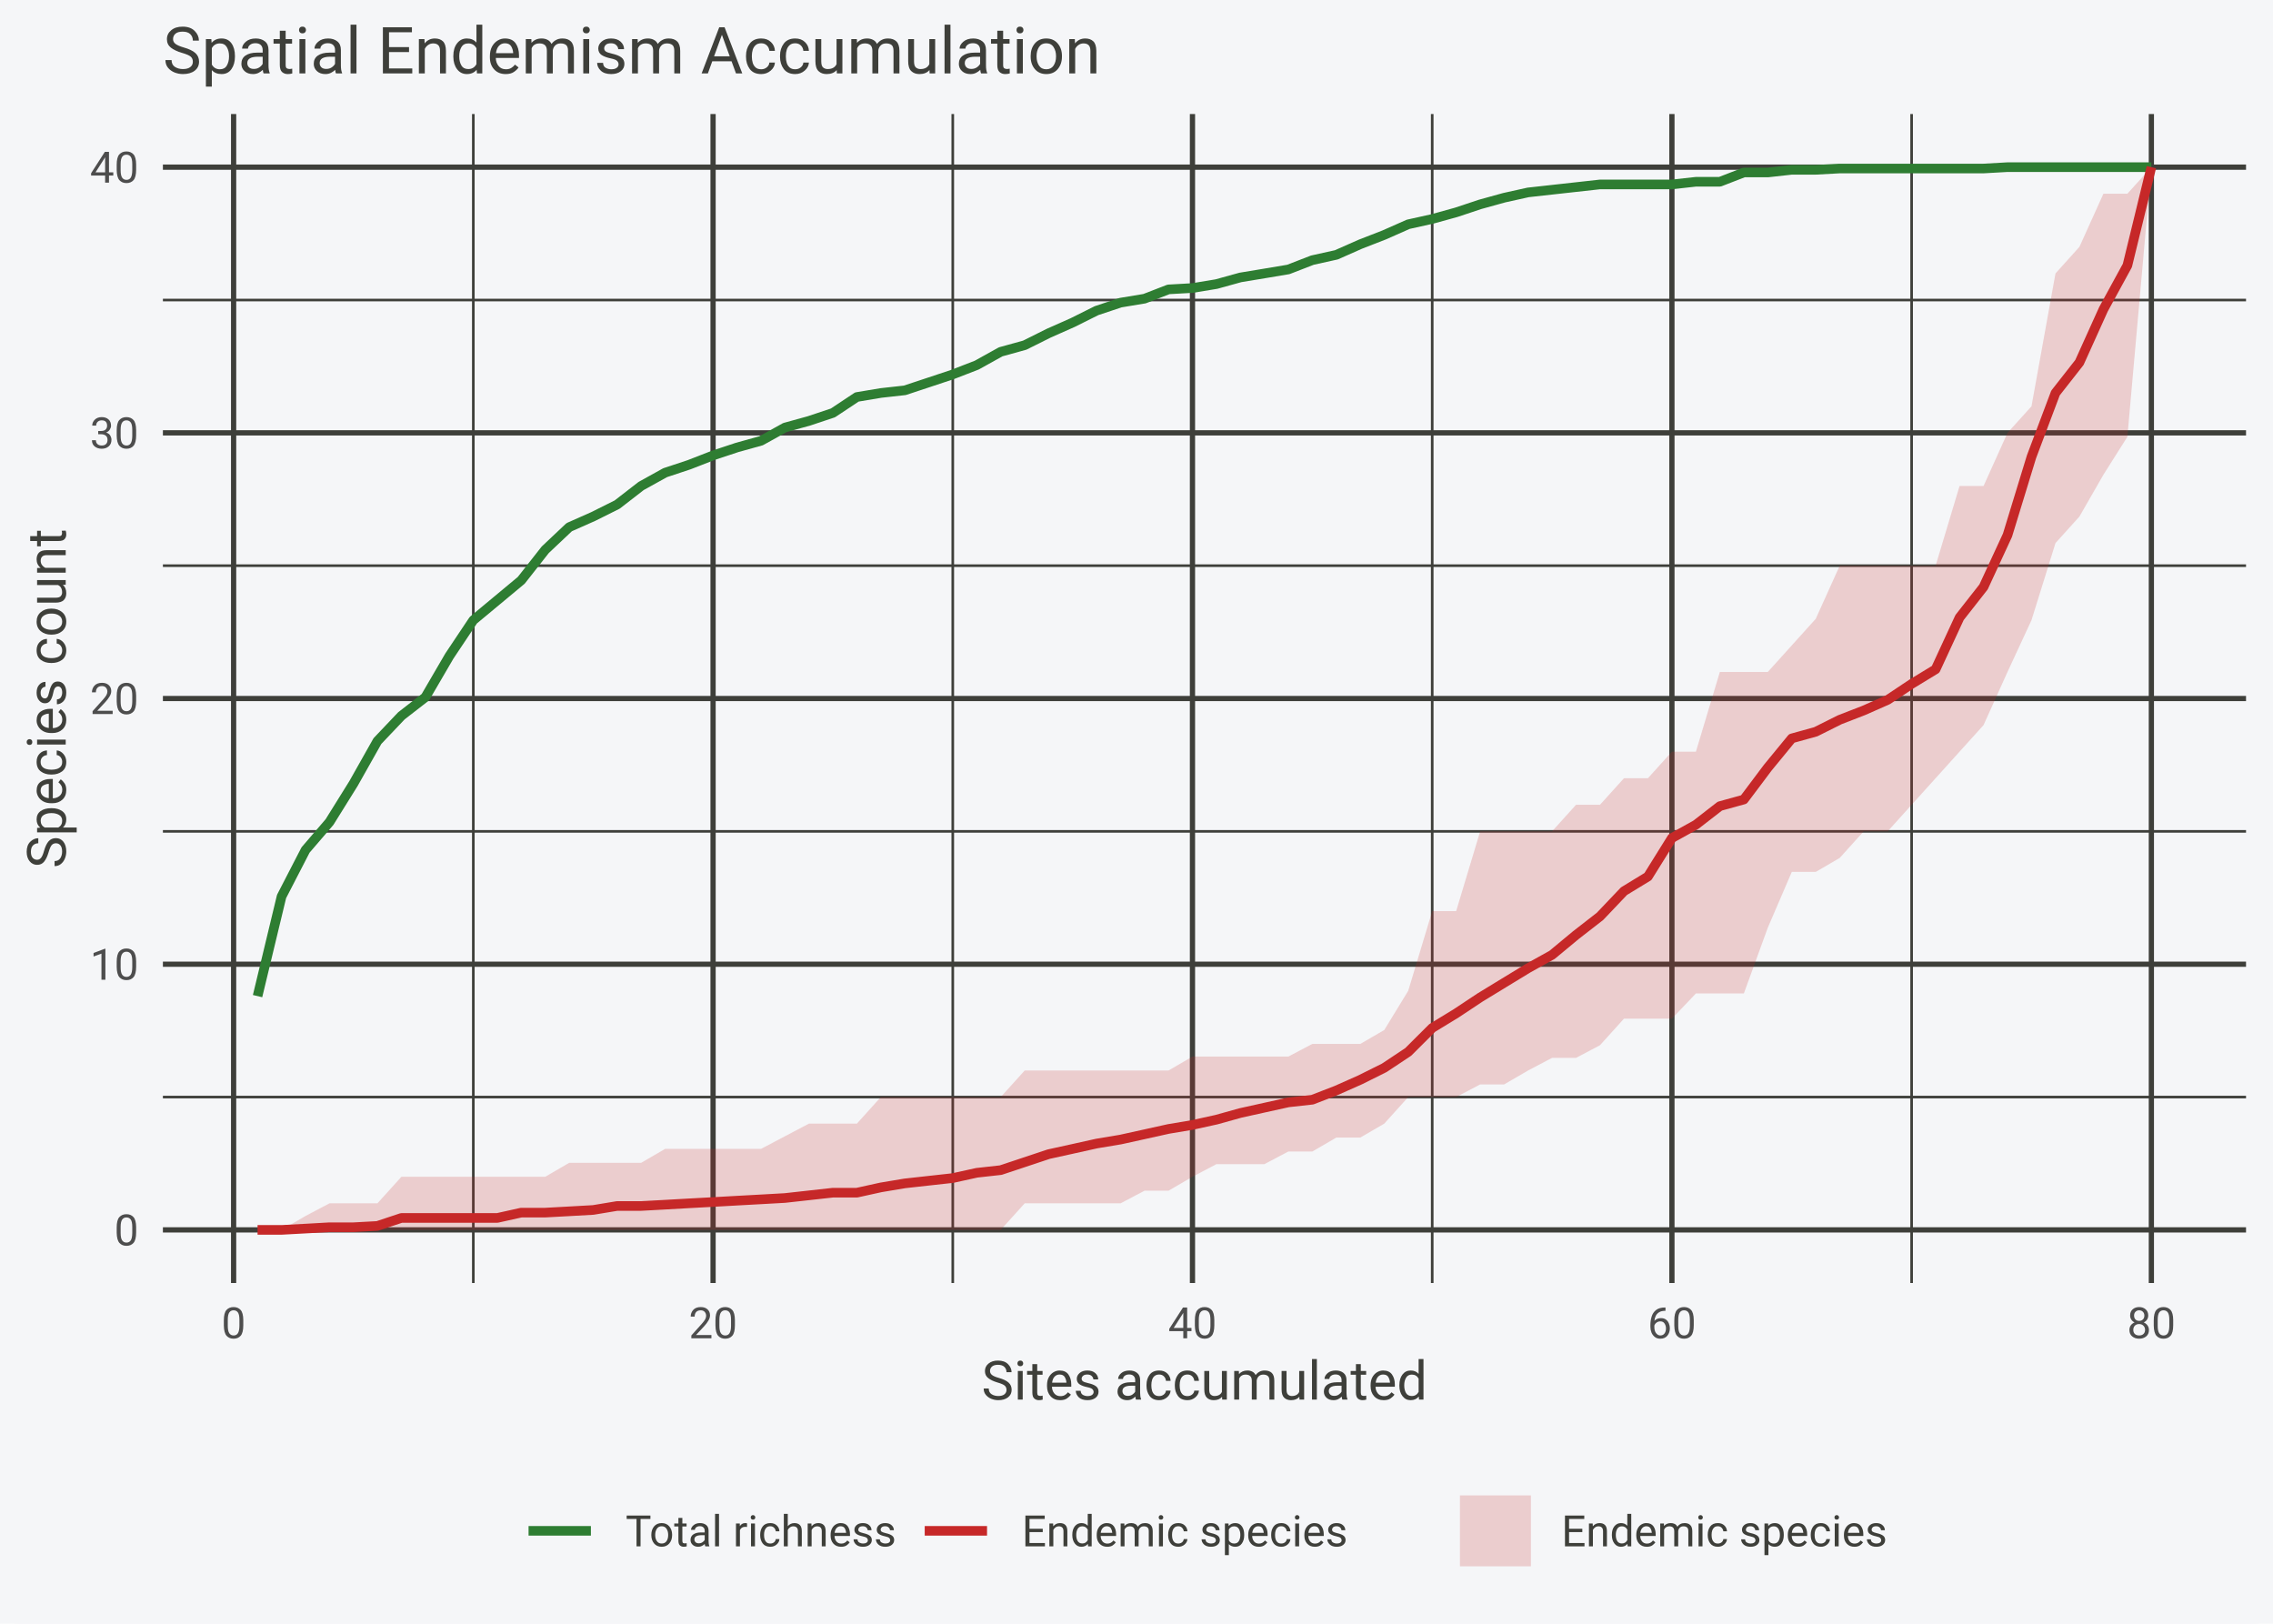
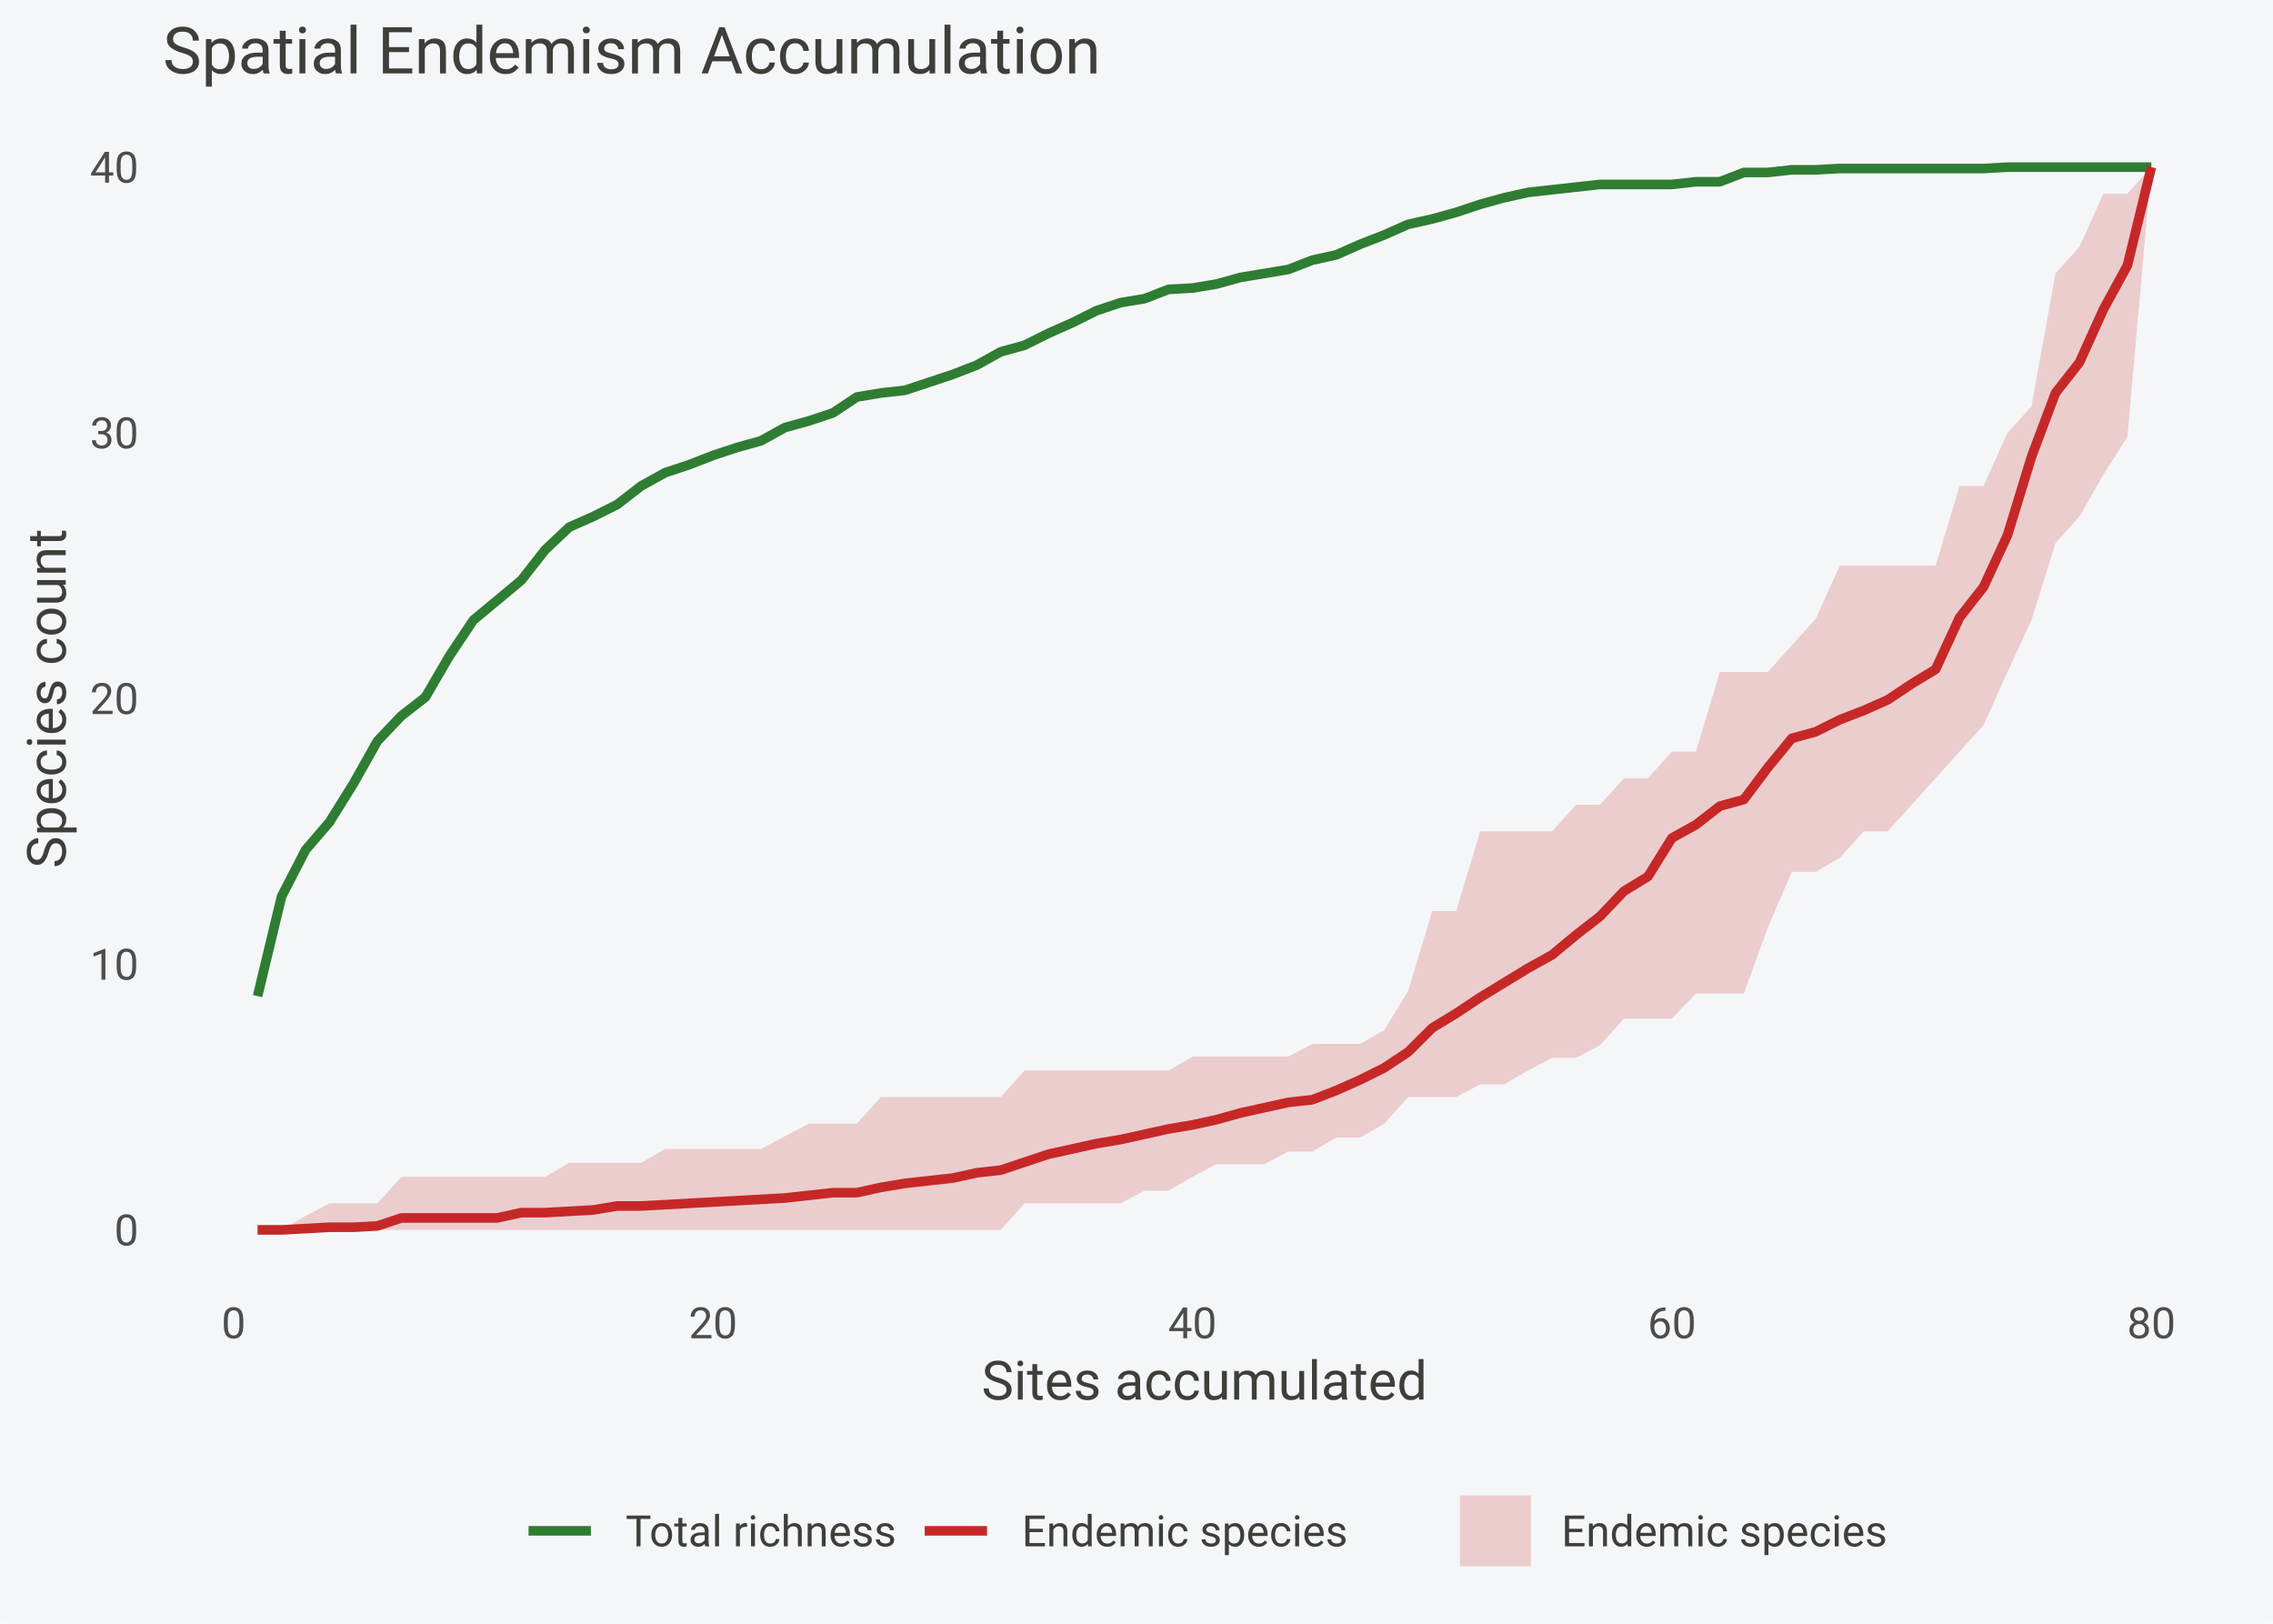
<svg xmlns="http://www.w3.org/2000/svg" width="504.00pt" height="360.00pt" viewBox="0 0 504.00 360.00">
  <g class="svglite">
    <defs>
      <style type="text/css">
    /* theme-aware-processed */
    .svglite line, .svglite polyline, .svglite polygon, .svglite path, .svglite circle {
      fill: none;
      stroke: #3E3F3A;
      stroke-linecap: round;
      stroke-linejoin: round;
      stroke-miterlimit: 10.00;
    }
    .svglite &gt; g &gt; rect {
      fill: none;
      stroke: #3E3F3A;
      stroke-linecap: round;
      stroke-linejoin: round;
      stroke-miterlimit: 10.00;
    }
    .svglite text {
      white-space: pre;
      fill: #3E3F3A;
    }
    .svglite g.glyphgroup path {
      fill: inherit;
      stroke: none;
    }
  </style>
    </defs>
    <rect width="100%" height="100%" style="stroke: none; fill: #F5F6F8;" />
    <defs>
      <clipPath id="cpMC4wMHw1MDQuMDB8MC4wMHwzNjAuMDA=">
        <rect x="0.00" y="0.00" width="504.00" height="360.00" />
      </clipPath>
    </defs>
    <g clip-path="url(#cpMC4wMHw1MDQuMDB8MC4wMHwzNjAuMDA=)">
      <rect rx="4" x="0.00" y="0.00" width="504.00" height="360.00" style="stroke-width: 1.16; stroke: none; fill: #F5F6F8;" />
    </g>
    <defs>
      <clipPath id="cpMzYuMTJ8NDk4LjAyfDI1LjI4fDI4NC40Ng==">
        <rect x="36.12" y="25.28" width="461.90" height="259.18" />
      </clipPath>
    </defs>
    <g clip-path="url(#cpMzYuMTJ8NDk4LjAyfDI1LjI4fDI4NC40Ng==)">
-       <polyline points="36.12,243.23 498.02,243.23 " style="stroke-width: 0.58; stroke: #3E3F3A; stroke-linecap: butt;" />
-       <polyline points="36.12,184.32 498.02,184.32 " style="stroke-width: 0.58; stroke: #3E3F3A; stroke-linecap: butt;" />
-       <polyline points="36.12,125.42 498.02,125.42 " style="stroke-width: 0.58; stroke: #3E3F3A; stroke-linecap: butt;" />
-       <polyline points="36.12,66.52 498.02,66.52 " style="stroke-width: 0.58; stroke: #3E3F3A; stroke-linecap: butt;" />
-       <polyline points="104.95,284.46 104.95,25.28 " style="stroke-width: 0.58; stroke: #3E3F3A; stroke-linecap: butt;" />
-       <polyline points="211.26,284.46 211.26,25.28 " style="stroke-width: 0.58; stroke: #3E3F3A; stroke-linecap: butt;" />
-       <polyline points="317.57,284.46 317.57,25.28 " style="stroke-width: 0.58; stroke: #3E3F3A; stroke-linecap: butt;" />
-       <polyline points="423.87,284.46 423.87,25.28 " style="stroke-width: 0.58; stroke: #3E3F3A; stroke-linecap: butt;" />
-       <polyline points="36.12,272.68 498.02,272.68 " style="stroke-width: 1.16; stroke: #3E3F3A; stroke-linecap: butt;" />
-       <polyline points="36.12,213.78 498.02,213.78 " style="stroke-width: 1.16; stroke: #3E3F3A; stroke-linecap: butt;" />
-       <polyline points="36.12,154.87 498.02,154.87 " style="stroke-width: 1.16; stroke: #3E3F3A; stroke-linecap: butt;" />
-       <polyline points="36.12,95.97 498.02,95.97 " style="stroke-width: 1.16; stroke: #3E3F3A; stroke-linecap: butt;" />
-       <polyline points="36.12,37.06 498.02,37.06 " style="stroke-width: 1.16; stroke: #3E3F3A; stroke-linecap: butt;" />
-       <polyline points="51.80,284.46 51.80,25.28 " style="stroke-width: 1.16; stroke: #3E3F3A; stroke-linecap: butt;" />
-       <polyline points="158.11,284.46 158.11,25.28 " style="stroke-width: 1.16; stroke: #3E3F3A; stroke-linecap: butt;" />
-       <polyline points="264.41,284.46 264.41,25.28 " style="stroke-width: 1.16; stroke: #3E3F3A; stroke-linecap: butt;" />
-       <polyline points="370.72,284.46 370.72,25.28 " style="stroke-width: 1.16; stroke: #3E3F3A; stroke-linecap: butt;" />
-       <polyline points="477.03,284.46 477.03,25.28 " style="stroke-width: 1.16; stroke: #3E3F3A; stroke-linecap: butt;" />
      <polygon points="57.11,272.68 62.43,272.68 67.75,269.59 73.06,266.79 78.38,266.79 83.69,266.79 89.01,260.90 94.32,260.90 99.64,260.90 104.95,260.90 110.27,260.90 115.58,260.90 120.90,260.90 126.21,257.81 131.53,257.81 136.84,257.81 142.16,257.81 147.48,254.72 152.79,254.72 158.11,254.72 163.42,254.72 168.74,254.72 174.05,251.92 179.37,249.12 184.68,249.12 190.00,249.12 195.31,243.23 200.63,243.23 205.94,243.23 211.26,243.23 216.58,243.23 221.89,243.23 227.21,237.34 232.52,237.34 237.84,237.34 243.15,237.34 248.47,237.34 253.78,237.34 259.10,237.34 264.41,234.25 269.73,234.25 275.04,234.25 280.36,234.25 285.67,234.25 290.99,231.45 296.31,231.45 301.62,231.45 306.94,228.36 312.25,219.67 317.57,202.00 322.88,202.00 328.20,184.32 333.51,184.32 338.83,184.32 344.14,184.32 349.46,178.43 354.77,178.43 360.09,172.54 365.40,172.54 370.72,166.65 376.04,166.65 381.35,148.98 386.67,148.98 391.98,148.98 397.30,143.09 402.61,137.20 407.93,125.42 413.24,125.42 418.56,125.42 423.87,125.42 429.19,125.42 434.50,107.75 439.82,107.75 445.13,95.97 450.45,90.08 455.77,60.63 461.08,54.73 466.40,42.95 471.71,42.95 477.03,37.06 477.03,37.06 471.71,96.85 466.40,105.25 461.08,114.52 455.77,120.41 450.45,137.50 445.13,148.98 439.82,160.76 434.50,166.65 429.19,172.54 423.87,178.43 418.56,184.32 413.24,184.32 407.93,190.21 402.61,193.31 397.30,193.31 391.98,205.68 386.67,220.26 381.35,220.26 376.04,220.26 370.72,225.85 365.40,225.85 360.09,225.85 354.77,231.74 349.46,234.54 344.14,234.54 338.83,237.34 333.51,240.43 328.20,240.43 322.88,243.23 317.57,243.23 312.25,243.23 306.94,249.12 301.62,252.21 296.31,252.21 290.99,255.30 285.67,255.30 280.36,258.10 275.04,258.10 269.73,258.10 264.41,260.90 259.10,263.99 253.78,263.99 248.47,266.79 243.15,266.79 237.84,266.79 232.52,266.79 227.21,266.79 221.89,272.68 216.58,272.68 211.26,272.68 205.94,272.68 200.63,272.68 195.31,272.68 190.00,272.68 184.68,272.68 179.37,272.68 174.05,272.68 168.74,272.68 163.42,272.68 158.11,272.68 152.79,272.68 147.48,272.68 142.16,272.68 136.84,272.68 131.53,272.68 126.21,272.68 120.90,272.68 115.58,272.68 110.27,272.68 104.95,272.68 99.64,272.68 94.32,272.68 89.01,272.68 83.69,272.68 78.38,272.68 73.06,272.68 67.75,272.68 62.43,272.68 57.11,272.68 " style="stroke-width: 0.00; stroke: none; stroke-linecap: butt; fill: #C62828; fill-opacity: 0.20;" />
      <polyline points="57.11,272.68 62.43,272.68 67.75,269.59 73.06,266.79 78.38,266.79 83.69,266.79 89.01,260.90 94.32,260.90 99.64,260.90 104.95,260.90 110.27,260.90 115.58,260.90 120.90,260.90 126.21,257.81 131.53,257.81 136.84,257.81 142.16,257.81 147.48,254.72 152.79,254.72 158.11,254.72 163.42,254.72 168.74,254.72 174.05,251.92 179.37,249.12 184.68,249.12 190.00,249.12 195.31,243.23 200.63,243.23 205.94,243.23 211.26,243.23 216.58,243.23 221.89,243.23 227.21,237.34 232.52,237.34 237.84,237.34 243.15,237.34 248.47,237.34 253.78,237.34 259.10,237.34 264.41,234.25 269.73,234.25 275.04,234.25 280.36,234.25 285.67,234.25 290.99,231.45 296.31,231.45 301.62,231.45 306.94,228.36 312.25,219.67 317.57,202.00 322.88,202.00 328.20,184.32 333.51,184.32 338.83,184.32 344.14,184.32 349.46,178.43 354.77,178.43 360.09,172.54 365.40,172.54 370.72,166.65 376.04,166.65 381.35,148.98 386.67,148.98 391.98,148.98 397.30,143.09 402.61,137.20 407.93,125.42 413.24,125.42 418.56,125.42 423.87,125.42 429.19,125.42 434.50,107.75 439.82,107.75 445.13,95.97 450.45,90.08 455.77,60.63 461.08,54.73 466.40,42.95 471.71,42.95 477.03,37.06 " style="stroke-width: 1.16; stroke: none; stroke-linecap: butt;" />
      <polyline points="477.03,37.06 471.71,96.85 466.40,105.25 461.08,114.52 455.77,120.41 450.45,137.50 445.13,148.98 439.82,160.76 434.50,166.65 429.19,172.54 423.87,178.43 418.56,184.32 413.24,184.32 407.93,190.21 402.61,193.31 397.30,193.31 391.98,205.68 386.67,220.26 381.35,220.26 376.04,220.26 370.72,225.85 365.40,225.85 360.09,225.85 354.77,231.74 349.46,234.54 344.14,234.54 338.83,237.34 333.51,240.43 328.20,240.43 322.88,243.23 317.57,243.23 312.25,243.23 306.94,249.12 301.62,252.21 296.31,252.21 290.99,255.30 285.67,255.30 280.36,258.10 275.04,258.10 269.73,258.10 264.41,260.90 259.10,263.99 253.78,263.99 248.47,266.79 243.15,266.79 237.84,266.79 232.52,266.79 227.21,266.79 221.89,272.68 216.58,272.68 211.26,272.68 205.94,272.68 200.63,272.68 195.31,272.68 190.00,272.68 184.68,272.68 179.37,272.68 174.05,272.68 168.74,272.68 163.42,272.68 158.11,272.68 152.79,272.68 147.48,272.68 142.16,272.68 136.84,272.68 131.53,272.68 126.21,272.68 120.90,272.68 115.58,272.68 110.27,272.68 104.95,272.68 99.64,272.68 94.32,272.68 89.01,272.68 83.69,272.68 78.38,272.68 73.06,272.68 67.75,272.68 62.43,272.68 57.11,272.68 " style="stroke-width: 1.16; stroke: none; stroke-linecap: butt;" />
      <polyline points="57.11,220.85 62.43,198.76 67.75,188.45 73.06,182.26 78.38,173.72 83.69,164.30 89.01,158.70 94.32,154.58 99.64,145.45 104.95,137.50 110.27,133.08 115.58,128.66 120.90,121.89 126.21,116.88 131.53,114.52 136.84,111.87 142.16,107.75 147.48,104.80 152.79,103.04 158.11,100.97 163.42,99.21 168.74,97.73 174.05,94.79 179.37,93.32 184.68,91.55 190.00,88.02 195.31,87.13 200.63,86.54 205.94,84.78 211.26,83.01 216.58,80.95 221.89,78.00 227.21,76.53 232.52,73.88 237.84,71.52 243.15,68.87 248.47,67.10 253.78,66.22 259.10,64.16 264.41,63.86 269.73,62.98 275.04,61.51 280.36,60.63 285.67,59.74 290.99,57.68 296.31,56.50 301.62,54.15 306.94,52.08 312.25,49.73 317.57,48.55 322.88,47.08 328.20,45.31 333.51,43.84 338.83,42.66 344.14,42.07 349.46,41.48 354.77,40.89 360.09,40.89 365.40,40.89 370.72,40.89 376.04,40.30 381.35,40.30 386.67,38.24 391.98,38.24 397.30,37.65 402.61,37.65 407.93,37.36 413.24,37.36 418.56,37.36 423.87,37.36 429.19,37.36 434.50,37.36 439.82,37.36 445.13,37.06 450.45,37.06 455.77,37.06 461.08,37.06 466.40,37.06 471.71,37.06 477.03,37.06 " style="stroke-width: 2.13; stroke: #2E7D32; stroke-linecap: butt;" />
      <polyline points="57.11,272.68 62.43,272.68 67.75,272.39 73.06,272.09 78.38,272.09 83.69,271.80 89.01,270.03 94.32,270.03 99.64,270.03 104.95,270.03 110.27,270.03 115.58,268.85 120.90,268.85 126.21,268.56 131.53,268.26 136.84,267.38 142.16,267.38 147.48,267.09 152.79,266.79 158.11,266.50 163.42,266.20 168.74,265.91 174.05,265.61 179.37,265.02 184.68,264.43 190.00,264.43 195.31,263.26 200.63,262.37 205.94,261.78 211.26,261.19 216.58,260.02 221.89,259.43 227.21,257.66 232.52,255.89 237.84,254.72 243.15,253.54 248.47,252.65 253.78,251.48 259.10,250.30 264.41,249.41 269.73,248.24 275.04,246.76 280.36,245.58 285.67,244.41 290.99,243.82 296.31,241.76 301.62,239.40 306.94,236.75 312.25,233.22 317.57,227.91 322.88,224.67 328.20,221.14 333.51,217.90 338.83,214.66 344.14,211.71 349.46,207.30 354.77,203.17 360.09,197.58 365.40,194.34 370.72,185.80 376.04,182.85 381.35,178.73 386.67,177.26 391.98,170.19 397.30,163.71 402.61,162.24 407.93,159.58 413.24,157.52 418.56,155.17 423.87,151.63 429.19,148.39 434.50,136.91 439.82,130.13 445.13,118.65 450.45,101.27 455.77,87.13 461.08,80.36 466.40,68.58 471.71,58.86 477.03,37.06 " style="stroke-width: 2.13; stroke: #C62828; stroke-linecap: butt;" />
    </g>
    <g clip-path="url(#cpMC4wMHw1MDQuMDB8MC4wMHwzNjAuMDA=)">
      <text x="30.74" y="276.12" text-anchor="end" style="font-size: 9.60px;fill: #4D4D4D; font-family: &quot;Roboto&quot;, -apple-system, BlinkMacSystemFont, &quot;Segoe UI&quot;, system-ui, sans-serif;" textLength="5.33px" lengthAdjust="spacingAndGlyphs">0</text>
      <text x="30.74" y="217.21" text-anchor="end" style="font-size: 9.60px;fill: #4D4D4D; font-family: &quot;Roboto&quot;, -apple-system, BlinkMacSystemFont, &quot;Segoe UI&quot;, system-ui, sans-serif;" textLength="10.66px" lengthAdjust="spacingAndGlyphs">10</text>
      <text x="30.74" y="158.31" text-anchor="end" style="font-size: 9.60px;fill: #4D4D4D; font-family: &quot;Roboto&quot;, -apple-system, BlinkMacSystemFont, &quot;Segoe UI&quot;, system-ui, sans-serif;" textLength="10.66px" lengthAdjust="spacingAndGlyphs">20</text>
      <text x="30.74" y="99.40" text-anchor="end" style="font-size: 9.60px;fill: #4D4D4D; font-family: &quot;Roboto&quot;, -apple-system, BlinkMacSystemFont, &quot;Segoe UI&quot;, system-ui, sans-serif;" textLength="10.66px" lengthAdjust="spacingAndGlyphs">30</text>
      <text x="30.74" y="40.50" text-anchor="end" style="font-size: 9.60px;fill: #4D4D4D; font-family: &quot;Roboto&quot;, -apple-system, BlinkMacSystemFont, &quot;Segoe UI&quot;, system-ui, sans-serif;" textLength="10.66px" lengthAdjust="spacingAndGlyphs">40</text>
      <text x="51.80" y="296.71" text-anchor="middle" style="font-size: 9.60px;fill: #4D4D4D; font-family: &quot;Roboto&quot;, -apple-system, BlinkMacSystemFont, &quot;Segoe UI&quot;, system-ui, sans-serif;" textLength="5.33px" lengthAdjust="spacingAndGlyphs">0</text>
      <text x="158.11" y="296.71" text-anchor="middle" style="font-size: 9.60px;fill: #4D4D4D; font-family: &quot;Roboto&quot;, -apple-system, BlinkMacSystemFont, &quot;Segoe UI&quot;, system-ui, sans-serif;" textLength="10.66px" lengthAdjust="spacingAndGlyphs">20</text>
      <text x="264.41" y="296.71" text-anchor="middle" style="font-size: 9.60px;fill: #4D4D4D; font-family: &quot;Roboto&quot;, -apple-system, BlinkMacSystemFont, &quot;Segoe UI&quot;, system-ui, sans-serif;" textLength="10.66px" lengthAdjust="spacingAndGlyphs">40</text>
      <text x="370.72" y="296.71" text-anchor="middle" style="font-size: 9.60px;fill: #4D4D4D; font-family: &quot;Roboto&quot;, -apple-system, BlinkMacSystemFont, &quot;Segoe UI&quot;, system-ui, sans-serif;" textLength="10.66px" lengthAdjust="spacingAndGlyphs">60</text>
      <text x="477.03" y="296.71" text-anchor="middle" style="font-size: 9.60px;fill: #4D4D4D; font-family: &quot;Roboto&quot;, -apple-system, BlinkMacSystemFont, &quot;Segoe UI&quot;, system-ui, sans-serif;" textLength="10.66px" lengthAdjust="spacingAndGlyphs">80</text>
      <text x="267.07" y="310.31" text-anchor="middle" style="font-size: 12.00px; font-family: &quot;Roboto&quot;, -apple-system, BlinkMacSystemFont, &quot;Segoe UI&quot;, system-ui, sans-serif;" textLength="98.03px" lengthAdjust="spacingAndGlyphs">Sites accumulated</text>
      <text transform="translate(14.57,154.87) rotate(-90)" text-anchor="middle" style="font-size: 12.00px; font-family: &quot;Roboto&quot;, -apple-system, BlinkMacSystemFont, &quot;Segoe UI&quot;, system-ui, sans-serif;" textLength="75.36px" lengthAdjust="spacingAndGlyphs">Species count</text>
      <line x1="117.20" y1="339.40" x2="131.02" y2="339.40" style="stroke-width: 2.13; stroke: #2E7D32; stroke-linecap: butt;" />
      <line x1="205.04" y1="339.40" x2="218.86" y2="339.40" style="stroke-width: 2.13; stroke: #C62828; stroke-linecap: butt;" />
      <text x="138.72" y="342.84" style="font-size: 9.60px; font-family: &quot;Roboto&quot;, -apple-system, BlinkMacSystemFont, &quot;Segoe UI&quot;, system-ui, sans-serif;" textLength="58.61px" lengthAdjust="spacingAndGlyphs">Total richness</text>
      <text x="226.57" y="342.84" style="font-size: 9.60px; font-family: &quot;Roboto&quot;, -apple-system, BlinkMacSystemFont, &quot;Segoe UI&quot;, system-ui, sans-serif;" textLength="72.47px" lengthAdjust="spacingAndGlyphs">Endemic species</text>
      <rect x="323.72" y="331.54" width="15.73" height="15.73" style="stroke-width: 1.16; stroke: none; stroke-linecap: butt; fill: #C62828; fill-opacity: 0.20;" />
      <text x="346.21" y="342.84" style="font-size: 9.60px; font-family: &quot;Roboto&quot;, -apple-system, BlinkMacSystemFont, &quot;Segoe UI&quot;, system-ui, sans-serif;" textLength="72.47px" lengthAdjust="spacingAndGlyphs">Endemic species</text>
      <text x="36.12" y="16.28" style="font-size: 14.40px; font-family: &quot;Roboto&quot;, -apple-system, BlinkMacSystemFont, &quot;Segoe UI&quot;, system-ui, sans-serif;" textLength="205.56px" lengthAdjust="spacingAndGlyphs">Spatial Endemism Accumulation</text>
    </g>
  </g>
</svg>
